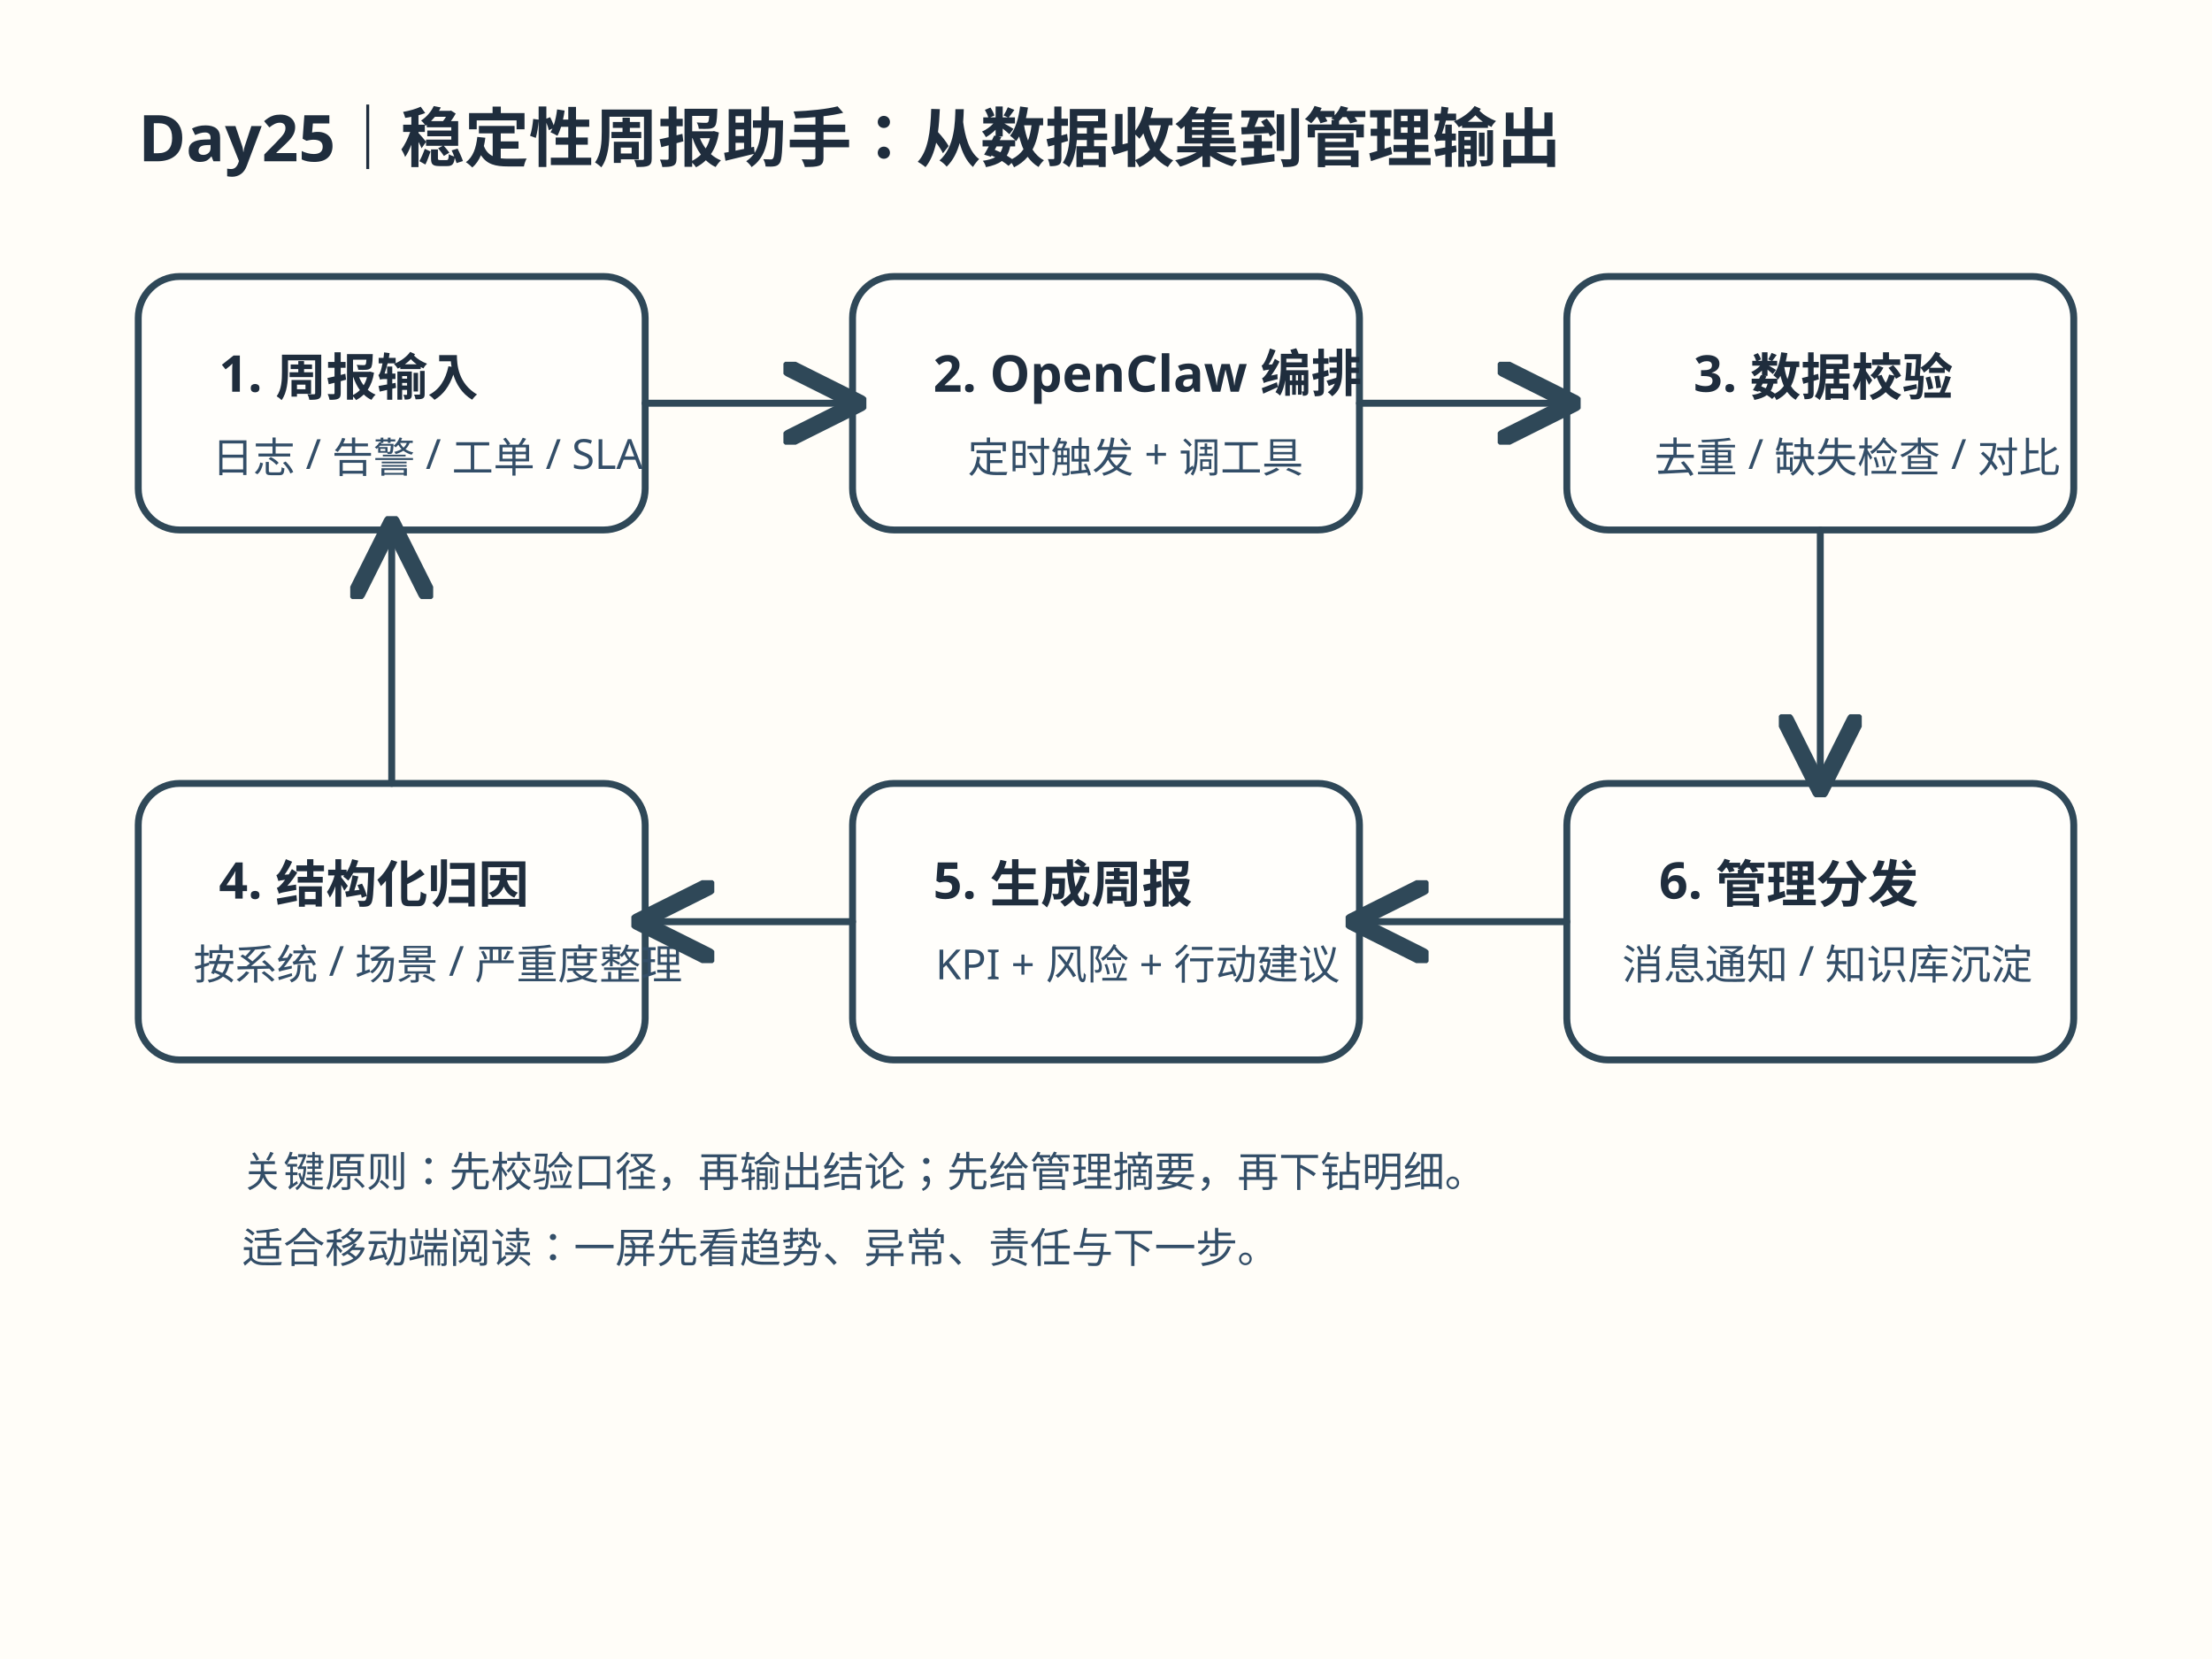
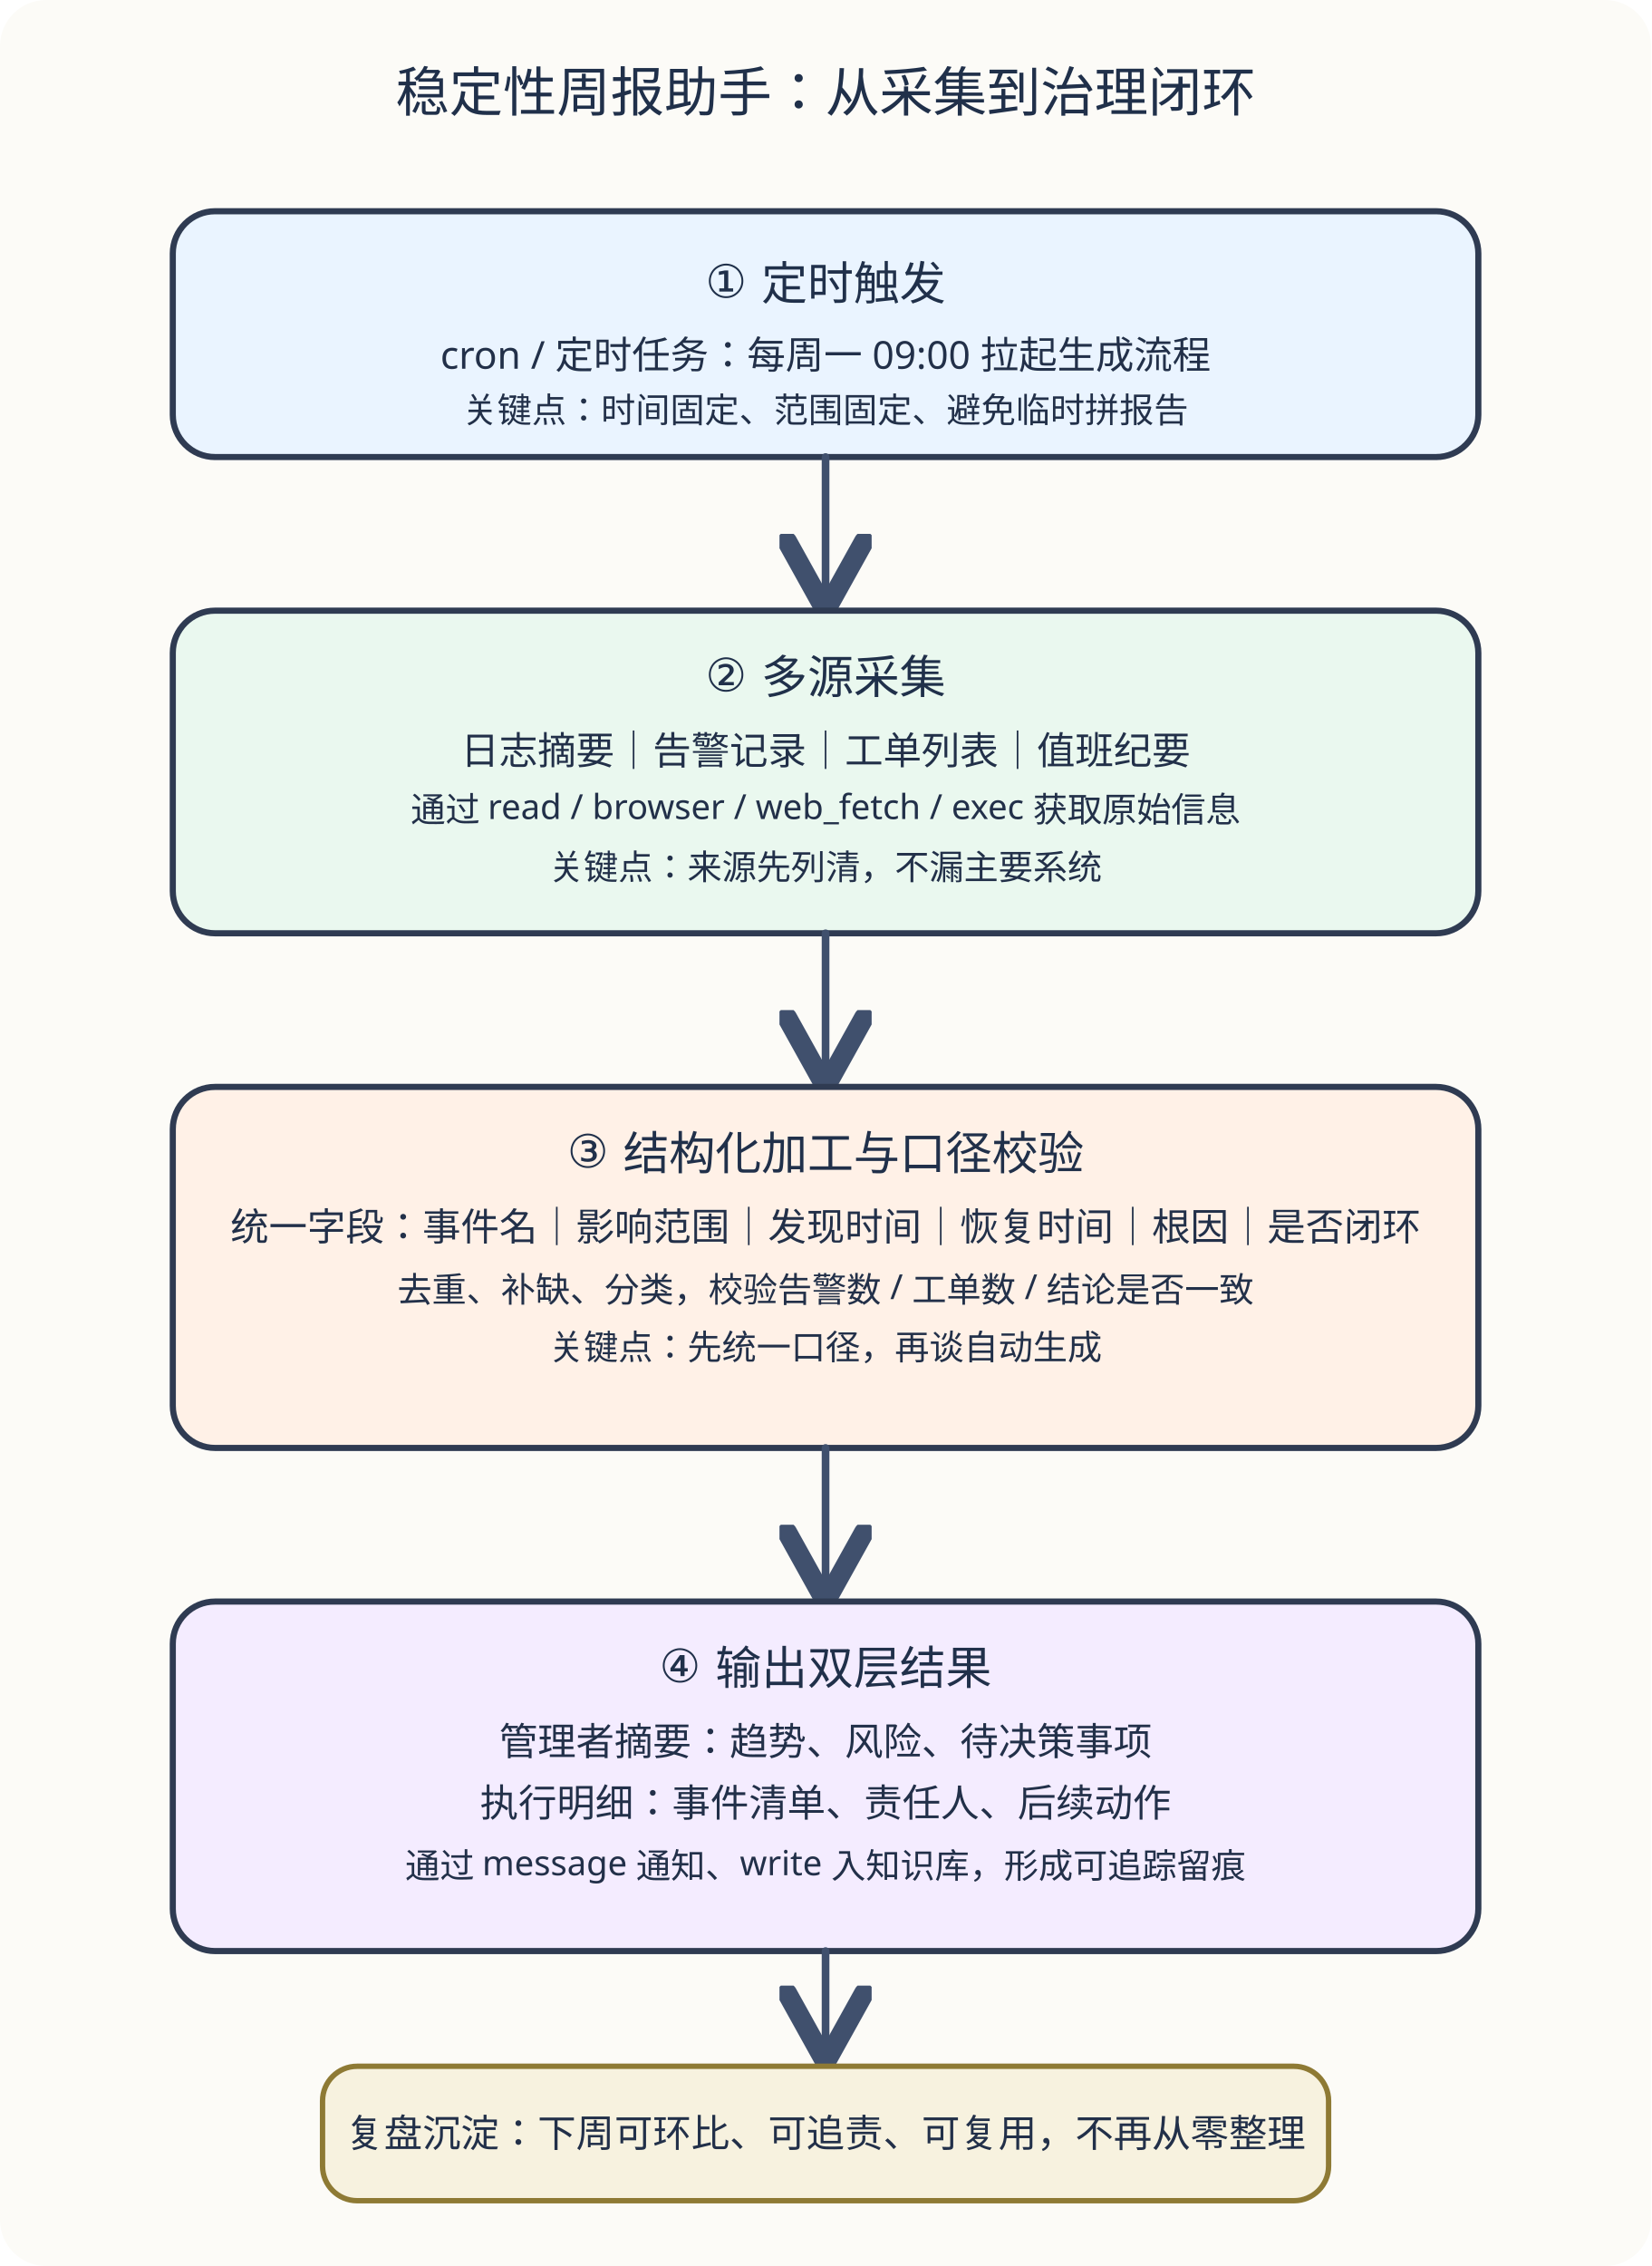
- <svg xmlns="http://www.w3.org/2000/svg" width="960" height="720" viewBox="0 0 960 720">
+ <svg xmlns="http://www.w3.org/2000/svg" width="860" height="1180" viewBox="0 0 860 1180" role="img" aria-labelledby="title desc">
  <defs>
-     <marker id="arrow" markerWidth="12" markerHeight="12" refX="10" refY="6" orient="auto" markerUnits="strokeWidth">
-       <path d="M1,1 L11,6 L1,11" fill="none" stroke="#2f4858" stroke-width="2.5" stroke-linecap="round" stroke-linejoin="round" />
+     <style>
+       .bg { fill: #fcfbf7; }
+       .card { fill: #fffdfa; stroke: #2f3b52; stroke-width: 3.2; stroke-linejoin: round; }
+       .title { font-family: 'HanziPen SC','Hannotate SC','KaiTi','STKaiti','PingFang SC',sans-serif; font-size: 28px; fill: #20304a; }
+       .h { font-family: 'HanziPen SC','Hannotate SC','KaiTi','STKaiti','PingFang SC',sans-serif; font-size: 24px; fill: #20304a; }
+       .t { font-family: 'PingFang SC','Hiragino Sans GB','Microsoft YaHei',sans-serif; font-size: 20px; fill: #223049; }
+       .small { font-size: 18px; }
+       .arrow { stroke: #40506d; stroke-width: 4; fill: none; stroke-linecap: round; stroke-linejoin: round; }
+       .note { fill: #f7f2df; stroke: #8e7a34; stroke-width: 2.8; stroke-linejoin: round; }
+       .accent1 { fill: #eaf4ff; }
+       .accent2 { fill: #eaf8ef; }
+       .accent3 { fill: #fff1e7; }
+       .accent4 { fill: #f4ecff; }
+     </style>
+     <marker id="arrowHead" markerWidth="12" markerHeight="12" refX="9" refY="6" orient="auto" markerUnits="strokeWidth">
+       <path d="M1,1 L10,6 L1,11" fill="none" stroke="#40506d" stroke-width="2.6" stroke-linecap="round" stroke-linejoin="round" />
    </marker>
-     <style>
-       .bg { fill: #fffdf8; }
-       .box { fill: #fffefb; stroke: #2f4858; stroke-width: 3; rx: 18; ry: 18; }
-       .line { fill: none; stroke: #2f4858; stroke-width: 3; stroke-linecap: round; stroke-linejoin: round; marker-end: url(#arrow); }
-       .title { font: 700 28px 'HanziPen SC','Hannotate SC','KaiTi','STKaiti','PingFang SC',sans-serif; fill: #1f2d3d; }
-       .label { font: 600 22px 'HanziPen SC','Hannotate SC','KaiTi','STKaiti','PingFang SC',sans-serif; fill: #1f2d3d; }
-       .small { font: 500 18px 'HanziPen SC','Hannotate SC','KaiTi','STKaiti','PingFang SC',sans-serif; fill: #334e68; }
-     </style>
  </defs>
-   <rect class="bg" x="0" y="0" width="960" height="720" />
-   <text class="title" x="60" y="70">Day25｜稳定性周报助手：从数据收集到管理输出</text>
-   <rect class="box" x="60" y="120" width="220" height="110" />
-   <text class="label" x="95" y="170">1. 周报输入</text>
-   <text class="small" x="92" y="205">日志 / 告警 / 工单 / SLA</text>
-   <rect class="box" x="370" y="120" width="220" height="110" />
-   <text class="label" x="405" y="170">2. OpenClaw 编排</text>
-   <text class="small" x="420" y="205">定时触发 + 调工具</text>
-   <rect class="box" x="680" y="120" width="220" height="110" />
-   <text class="label" x="735" y="170">3. 数据校验</text>
-   <text class="small" x="718" y="205">去重 / 缺失检查 / 对比</text>
-   <rect class="box" x="60" y="340" width="220" height="120" />
-   <text class="label" x="95" y="390">4. 结构化归因</text>
-   <text class="small" x="84" y="425">按系统 / 场景 / 严重度整理</text>
-   <rect class="box" x="370" y="340" width="220" height="120" />
-   <text class="label" x="405" y="390">5. 生成周报</text>
-   <text class="small" x="406" y="425">KPI + 风险 + 行动建议</text>
-   <rect class="box" x="680" y="340" width="220" height="120" />
-   <text class="label" x="720" y="390">6. 管理分发</text>
-   <text class="small" x="704" y="425">消息通知 / 知识库沉淀</text>
-   <path class="line" d="M280 175 C320 175, 330 175, 370 175" />
-   <path class="line" d="M590 175 C630 175, 640 175, 680 175" />
-   <path class="line" d="M790 230 C790 275, 790 290, 790 340" />
-   <path class="line" d="M680 400 C645 400, 630 400, 590 400" />
-   <path class="line" d="M370 400 C335 400, 320 400, 280 400" />
-   <path class="line" d="M170 340 C170 300, 170 280, 170 230" />
-   <text class="small" x="105" y="515">关键原则：先校验口径，再输出结论；先给管理摘要，再下钻明细。</text>
-   <text class="small" x="105" y="548">适合移动端阅读：一屏先看趋势、异常、责任与下一步。</text>
+   <rect class="bg" x="0" y="0" width="860" height="1180" rx="24" />
+   <text class="title" x="430" y="58" text-anchor="middle">稳定性周报助手：从采集到治理闭环</text>
+   <rect class="card accent1" x="90" y="110" width="680" height="128" rx="22" />
+   <text class="h" x="430" y="155" text-anchor="middle">① 定时触发</text>
+   <text class="t" x="430" y="192" text-anchor="middle">cron / 定时任务：每周一 09:00 拉起生成流程</text>
+   <text class="t small" x="430" y="220" text-anchor="middle">关键点：时间固定、范围固定、避免临时拼报告</text>
+   <path class="arrow" d="M430 238 C430 270,430 282,430 314" marker-end="url(#arrowHead)" />
+   <rect class="card accent2" x="90" y="318" width="680" height="168" rx="22" />
+   <text class="h" x="430" y="360" text-anchor="middle">② 多源采集</text>
+   <text class="t" x="430" y="398" text-anchor="middle">日志摘要｜告警记录｜工单列表｜值班纪要</text>
+   <text class="t small" x="430" y="428" text-anchor="middle">通过 read / browser / web_fetch / exec 获取原始信息</text>
+   <text class="t small" x="430" y="458" text-anchor="middle">关键点：来源先列清，不漏主要系统</text>
+   <path class="arrow" d="M430 486 C430 518,430 530,430 562" marker-end="url(#arrowHead)" />
+   <rect class="card accent3" x="90" y="566" width="680" height="188" rx="22" />
+   <text class="h" x="430" y="608" text-anchor="middle">③ 结构化加工与口径校验</text>
+   <text class="t" x="430" y="646" text-anchor="middle">统一字段：事件名｜影响范围｜发现时间｜恢复时间｜根因｜是否闭环</text>
+   <text class="t small" x="430" y="678" text-anchor="middle">去重、补缺、分类，校验告警数 / 工单数 / 结论是否一致</text>
+   <text class="t small" x="430" y="708" text-anchor="middle">关键点：先统一口径，再谈自动生成</text>
+   <path class="arrow" d="M430 754 C430 786,430 798,430 830" marker-end="url(#arrowHead)" />
+   <rect class="card accent4" x="90" y="834" width="680" height="182" rx="22" />
+   <text class="h" x="430" y="876" text-anchor="middle">④ 输出双层结果</text>
+   <text class="t" x="430" y="914" text-anchor="middle">管理者摘要：趋势、风险、待决策事项</text>
+   <text class="t" x="430" y="946" text-anchor="middle">执行明细：事件清单、责任人、后续动作</text>
+   <text class="t small" x="430" y="978" text-anchor="middle">通过 message 通知、write 入知识库，形成可追踪留痕</text>
+   <path class="arrow" d="M430 1016 C430 1040,430 1048,430 1070" marker-end="url(#arrowHead)" />
+   <rect class="note" x="168" y="1076" width="524" height="70" rx="18" />
+   <text class="t" x="430" y="1118" text-anchor="middle">复盘沉淀：下周可环比、可追责、可复用，不再从零整理</text>
</svg>
